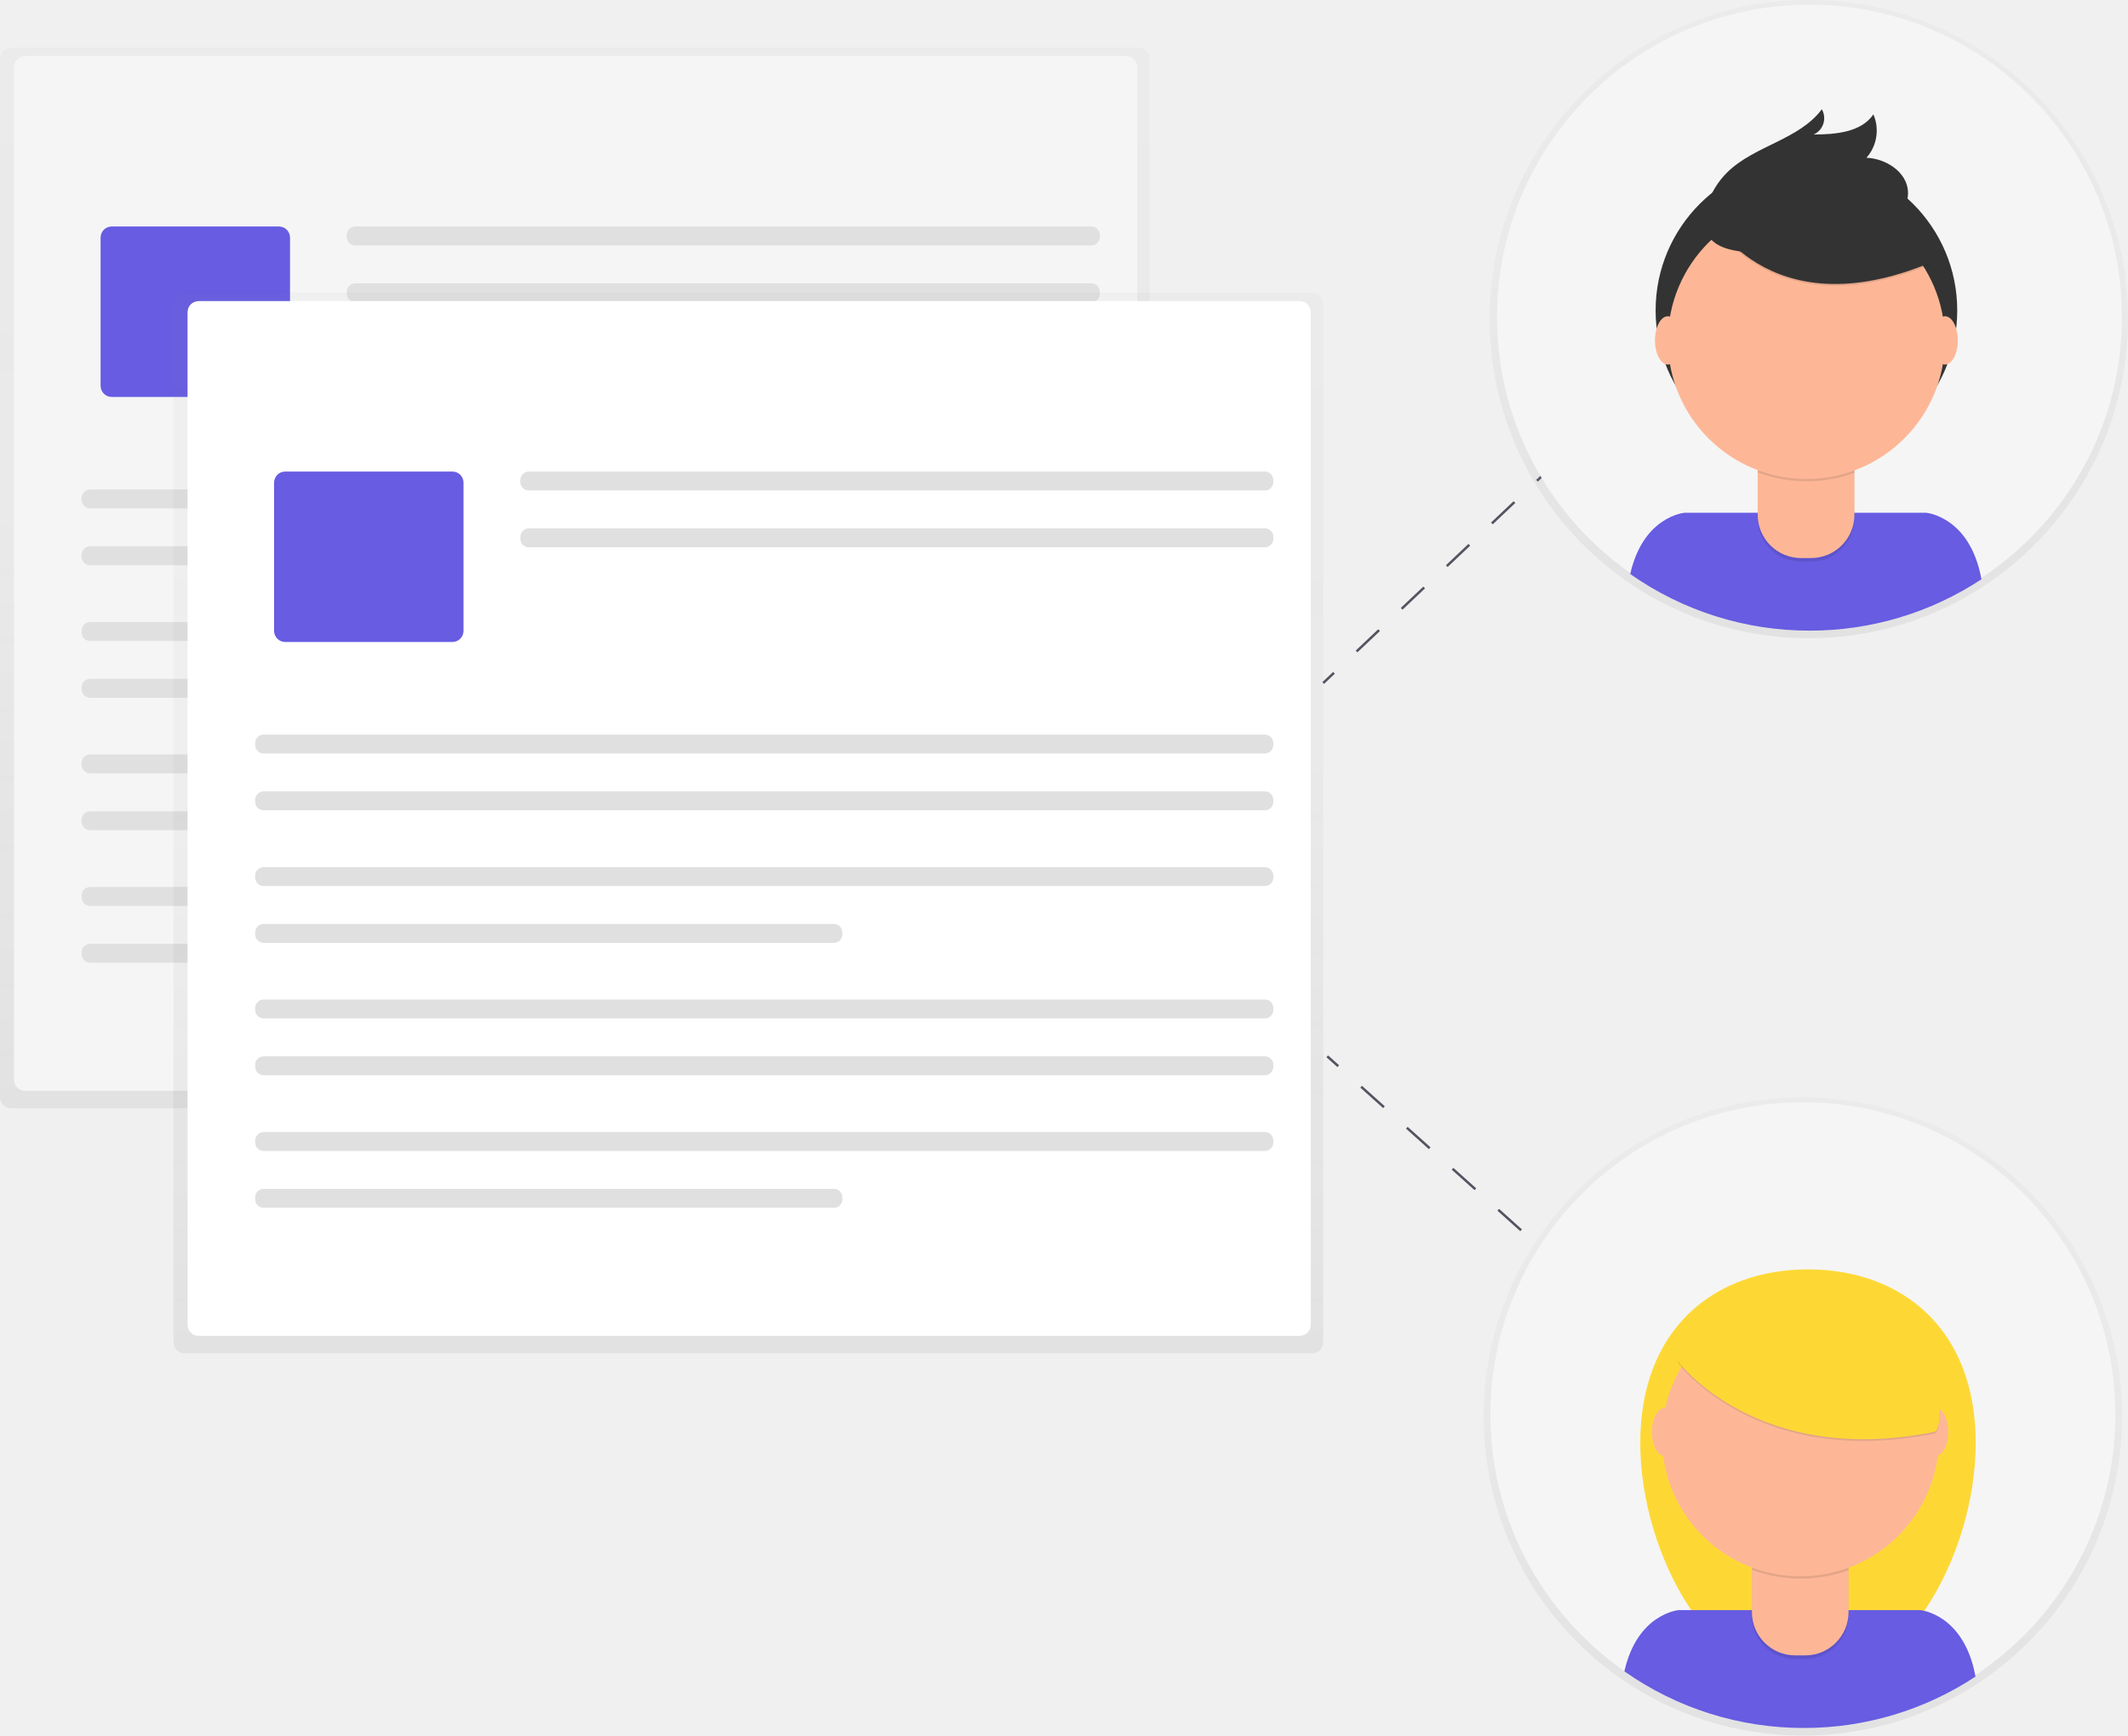
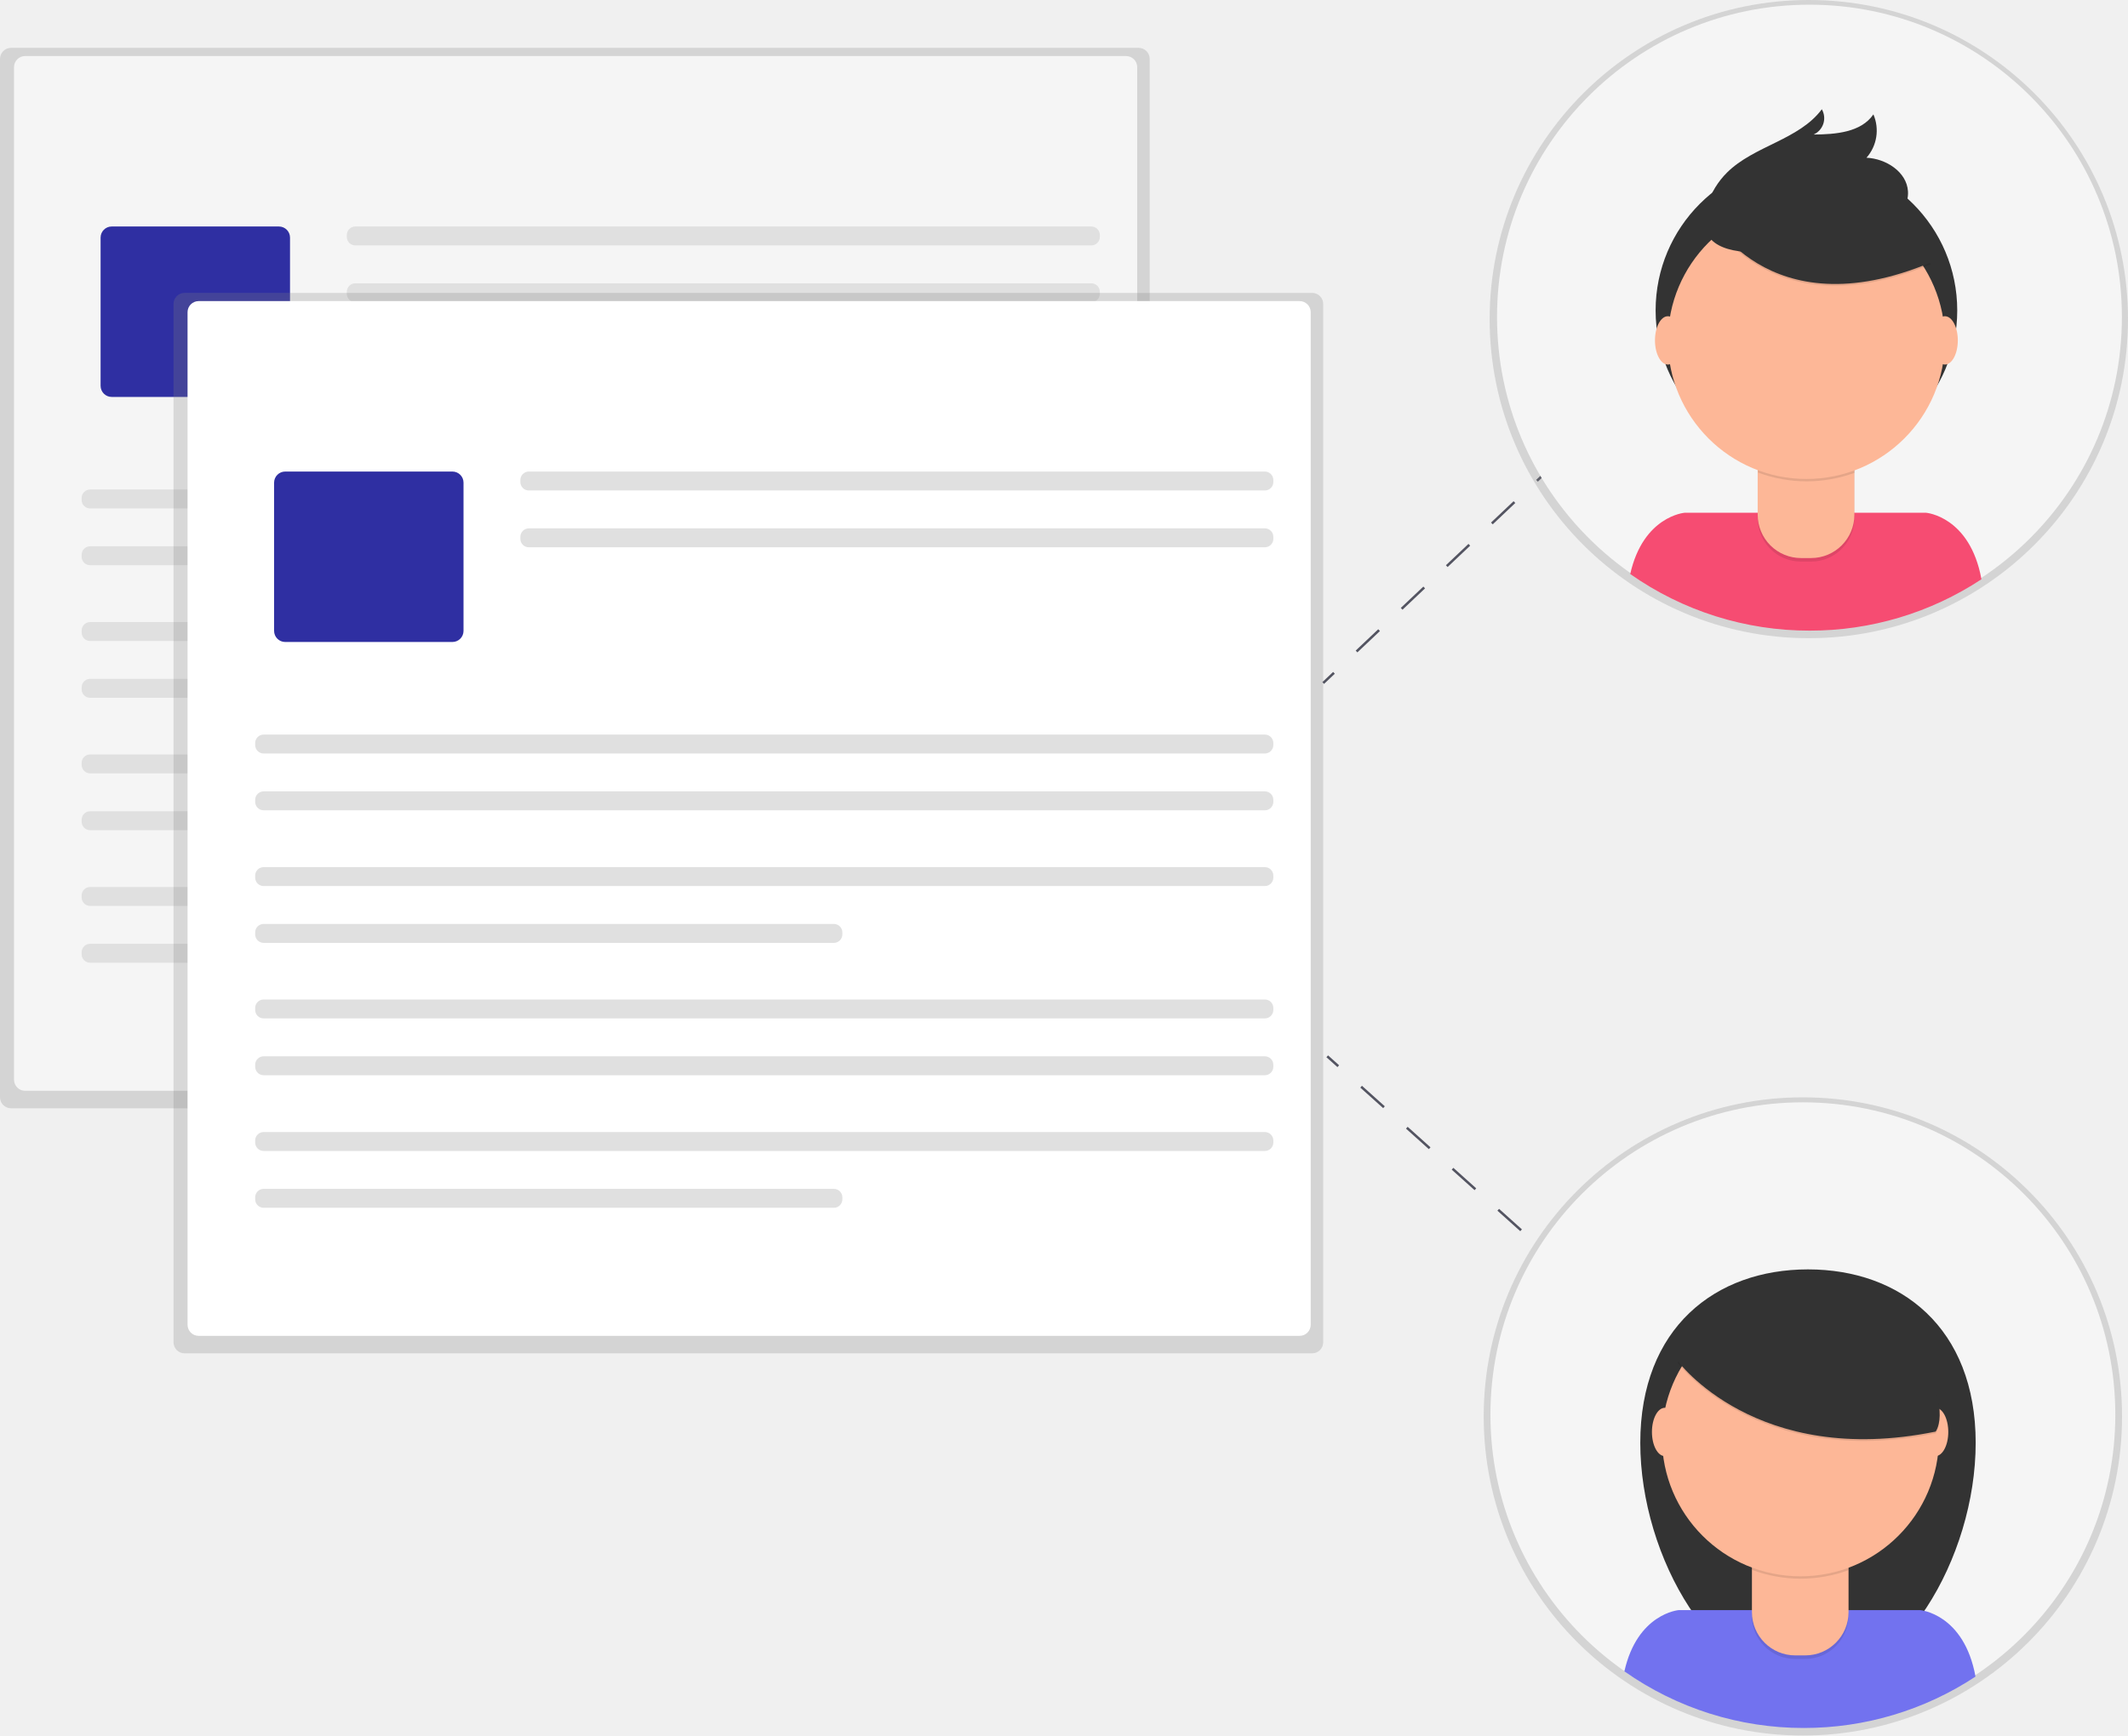
- <svg xmlns="http://www.w3.org/2000/svg" xmlns:xlink="http://www.w3.org/1999/xlink" id="f196eae1-e898-45a8-a656-bd14eee244bb" data-name="Layer 1" width="862" height="703.19" viewBox="0 0 862 703.19">
+ <svg xmlns="http://www.w3.org/2000/svg" xmlns:ns1="http://vectornator.io" height="100%" style="fill-rule:nonzero;clip-rule:evenodd;stroke-linecap:round;stroke-linejoin:round;" xml:space="preserve" width="100%" version="1.1" viewBox="0 0 862 703.19">
  <defs>
-     <linearGradient id="6ecfc04c-7de9-42bf-8023-074f3c1ddce3" x1="232.86" y1="449.06" x2="232.86" y2="19.38" gradientUnits="userSpaceOnUse">
-       <stop offset="0" stop-color="gray" stop-opacity="0.25" />
-       <stop offset="0.54" stop-color="gray" stop-opacity="0.12" />
-       <stop offset="1" stop-color="gray" stop-opacity="0.1" />
+     <linearGradient y1="449.06" id="LinearGradient" x1="232.86" y2="19.38" x2="232.86" gradientUnits="userSpaceOnUse" gradientTransform="matrix(1 0 0 1 0 0)">
+       <stop stop-color="#808080" offset="0" />
+       <stop stop-color="#808080" offset="0.54" />
+       <stop stop-color="#808080" offset="1" />
    </linearGradient>
-     <linearGradient id="bdc54af5-8b94-492b-98e0-5080dd377cdf" x1="303.14" y1="548.35" x2="303.14" y2="118.67" xlink:href="#6ecfc04c-7de9-42bf-8023-074f3c1ddce3" />
-     <linearGradient id="8b482bc2-deb5-441e-9998-0daf288500a0" x1="730.3" y1="703.19" x2="730.3" y2="444.62" xlink:href="#6ecfc04c-7de9-42bf-8023-074f3c1ddce3" />
-     <linearGradient id="bb70749d-344b-49ee-9b57-98dd20ed6f29" x1="732.71" y1="258.57" x2="732.71" y2="0" xlink:href="#6ecfc04c-7de9-42bf-8023-074f3c1ddce3" />
+     <linearGradient y1="548.35" id="LinearGradient_2" x1="303.14" y2="118.67" x2="303.14" gradientUnits="userSpaceOnUse" gradientTransform="matrix(1 0 0 1 0 0)">
+       <stop stop-color="#808080" offset="0" />
+       <stop stop-color="#808080" offset="0.54" />
+       <stop stop-color="#808080" offset="1" />
+     </linearGradient>
+     <linearGradient y1="703.19" id="LinearGradient_3" x1="730.3" y2="444.62" x2="730.3" gradientUnits="userSpaceOnUse" gradientTransform="matrix(1 0 0 1 0 0)">
+       <stop stop-color="#808080" offset="0" />
+       <stop stop-color="#808080" offset="0.54" />
+       <stop stop-color="#808080" offset="1" />
+     </linearGradient>
+     <linearGradient y1="258.57" id="LinearGradient_4" x1="732.71" y2="0" x2="732.71" gradientUnits="userSpaceOnUse" gradientTransform="matrix(1 0 0 1 0 0)">
+       <stop stop-color="#808080" offset="0" />
+       <stop stop-color="#808080" offset="0.54" />
+       <stop stop-color="#808080" offset="1" />
+     </linearGradient>
  </defs>
-   <g opacity="0.5">
-     <rect y="19.38" width="465.71" height="429.68" rx="4.5" ry="4.5" fill="url(#6ecfc04c-7de9-42bf-8023-074f3c1ddce3)" />
+   <g id="Untitled" ns1:layerName="Untitled">
+     <path d="M4.5+19.38L461.21+19.38C463.695+19.38+465.71+21.395+465.71+23.88L465.71+444.56C465.71+447.045+463.695+449.06+461.21+449.06L4.5+449.06C2.015+449.06+4.00413e-07+447.045+2.51457e-08+444.56L2.51457e-08+23.88C-4.90341e-07+21.395+2.015+19.38+4.5+19.38Z" opacity="0.25" fill="url(#LinearGradient)" />
+     <path d="M10.18+22.71L456.15+22.71C458.635+22.71+460.65+24.725+460.65+27.21L460.65+437.47C460.65+439.955+458.635+441.97+456.15+441.97L10.18+441.97C7.695+441.97+5.68+439.955+5.68+437.47L5.68+27.21C5.68+24.725+7.695+22.71+10.18+22.71Z" opacity="1" fill="#f5f5f5" />
+     <path d="M45.25+91.77L112.98+91.77C115.465+91.77+117.48+93.785+117.48+96.27L117.48+156.33C117.48+158.815+115.465+160.83+112.98+160.83L45.25+160.83C42.765+160.83+40.75+158.815+40.75+156.33L40.75+96.27C40.75+93.785+42.765+91.77+45.25+91.77Z" opacity="1" fill="#2f2fa2" />
+     <path d="M143.93+91.77L442.07+91.77C443.97+91.77+445.51+93.31+445.51+95.21L445.51+96C445.51+97.9+443.97+99.44+442.07+99.44L143.93+99.44C142.03+99.44+140.49+97.9+140.49+96L140.49+95.21C140.49+93.31+142.03+91.77+143.93+91.77Z" opacity="1" fill="#e0e0e0" />
+     <path d="M143.93+114.79L442.07+114.79C443.97+114.79+445.51+116.33+445.51+118.23L445.51+119.02C445.51+120.92+443.97+122.46+442.07+122.46L143.93+122.46C142.03+122.46+140.49+120.92+140.49+119.02L140.49+118.23C140.49+116.33+142.03+114.79+143.93+114.79Z" opacity="1" fill="#e0e0e0" />
+     <path d="M36.51+198.34L442.07+198.34C443.97+198.34+445.51+199.88+445.51+201.78L445.51+202.57C445.51+204.47+443.97+206.01+442.07+206.01L36.51+206.01C34.61+206.01+33.07+204.47+33.07+202.57L33.07+201.78C33.07+199.88+34.61+198.34+36.51+198.34Z" opacity="1" fill="#e0e0e0" />
+     <path d="M36.51+221.35L442.07+221.35C443.97+221.35+445.51+222.89+445.51+224.79L445.51+225.58C445.51+227.48+443.97+229.02+442.07+229.02L36.51+229.02C34.61+229.02+33.07+227.48+33.07+225.58L33.07+224.79C33.07+222.89+34.61+221.35+36.51+221.35Z" opacity="1" fill="#e0e0e0" />
+     <path d="M36.51+252.05L442.07+252.05C443.97+252.05+445.51+253.59+445.51+255.49L445.51+256.28C445.51+258.18+443.97+259.72+442.07+259.72L36.51+259.72C34.61+259.72+33.07+258.18+33.07+256.28L33.07+255.49C33.07+253.59+34.61+252.05+36.51+252.05Z" opacity="1" fill="#e0e0e0" />
+     <path d="M36.51+275.06L267.49+275.06C269.39+275.06+270.93+276.6+270.93+278.5L270.93+279.29C270.93+281.19+269.39+282.73+267.49+282.73L36.51+282.73C34.61+282.73+33.07+281.19+33.07+279.29L33.07+278.5C33.07+276.6+34.61+275.06+36.51+275.06Z" opacity="1" fill="#e0e0e0" />
+     <path d="M36.51+305.68L442.07+305.68C443.97+305.68+445.51+307.22+445.51+309.12L445.51+309.91C445.51+311.81+443.97+313.35+442.07+313.35L36.51+313.35C34.61+313.35+33.07+311.81+33.07+309.91L33.07+309.12C33.07+307.22+34.61+305.68+36.51+305.68Z" opacity="1" fill="#e0e0e0" />
+     <path d="M36.51+328.7L442.07+328.7C443.97+328.7+445.51+330.24+445.51+332.14L445.51+332.93C445.51+334.83+443.97+336.37+442.07+336.37L36.51+336.37C34.61+336.37+33.07+334.83+33.07+332.93L33.07+332.14C33.07+330.24+34.61+328.7+36.51+328.7Z" opacity="1" fill="#e0e0e0" />
+     <path d="M36.51+359.39L442.07+359.39C443.97+359.39+445.51+360.93+445.51+362.83L445.51+363.62C445.51+365.52+443.97+367.06+442.07+367.06L36.51+367.06C34.61+367.06+33.07+365.52+33.07+363.62L33.07+362.83C33.07+360.93+34.61+359.39+36.51+359.39Z" opacity="1" fill="#e0e0e0" />
+     <path d="M36.51+382.41L267.49+382.41C269.39+382.41+270.93+383.95+270.93+385.85L270.93+386.64C270.93+388.54+269.39+390.08+267.49+390.08L36.51+390.08C34.61+390.08+33.07+388.54+33.07+386.64L33.07+385.85C33.07+383.95+34.61+382.41+36.51+382.41Z" opacity="1" fill="#e0e0e0" />
+     <path d="M74.79+118.67L531.5+118.67C533.985+118.67+536+120.685+536+123.17L536+543.85C536+546.335+533.985+548.35+531.5+548.35L74.79+548.35C72.305+548.35+70.29+546.335+70.29+543.85L70.29+123.17C70.29+120.685+72.305+118.67+74.79+118.67Z" opacity="0.25" fill="url(#LinearGradient_2)" />
+     <path d="M80.47+122L526.44+122C528.925+122+530.94+124.015+530.94+126.5L530.94+536.76C530.94+539.245+528.925+541.26+526.44+541.26L80.47+541.26C77.985+541.26+75.97+539.245+75.97+536.76L75.97+126.5C75.97+124.015+77.985+122+80.47+122Z" opacity="1" fill="#ffffff" />
+     <path d="M115.53+191.06L183.26+191.06C185.745+191.06+187.76+193.075+187.76+195.56L187.76+255.62C187.76+258.105+185.745+260.12+183.26+260.12L115.53+260.12C113.045+260.12+111.03+258.105+111.03+255.62L111.03+195.56C111.03+193.075+113.045+191.06+115.53+191.06Z" opacity="1" fill="#2f2fa2" />
+     <path d="M214.22+191.06L512.36+191.06C514.26+191.06+515.8+192.6+515.8+194.5L515.8+195.29C515.8+197.19+514.26+198.73+512.36+198.73L214.22+198.73C212.32+198.73+210.78+197.19+210.78+195.29L210.78+194.5C210.78+192.6+212.32+191.06+214.22+191.06Z" opacity="1" fill="#e0e0e0" />
+     <path d="M214.22+214.08L512.36+214.08C514.26+214.08+515.8+215.62+515.8+217.52L515.8+218.31C515.8+220.21+514.26+221.75+512.36+221.75L214.22+221.75C212.32+221.75+210.78+220.21+210.78+218.31L210.78+217.52C210.78+215.62+212.32+214.08+214.22+214.08Z" opacity="1" fill="#e0e0e0" />
+     <path d="M106.8+297.63L512.36+297.63C514.26+297.63+515.8+299.17+515.8+301.07L515.8+301.86C515.8+303.76+514.26+305.3+512.36+305.3L106.8+305.3C104.9+305.3+103.36+303.76+103.36+301.86L103.36+301.07C103.36+299.17+104.9+297.63+106.8+297.63Z" opacity="1" fill="#e0e0e0" />
+     <path d="M106.8+320.65L512.36+320.65C514.26+320.65+515.8+322.19+515.8+324.09L515.8+324.88C515.8+326.78+514.26+328.32+512.36+328.32L106.8+328.32C104.9+328.32+103.36+326.78+103.36+324.88L103.36+324.09C103.36+322.19+104.9+320.65+106.8+320.65Z" opacity="1" fill="#e0e0e0" />
+     <path d="M106.8+351.34L512.36+351.34C514.26+351.34+515.8+352.88+515.8+354.78L515.8+355.57C515.8+357.47+514.26+359.01+512.36+359.01L106.8+359.01C104.9+359.01+103.36+357.47+103.36+355.57L103.36+354.78C103.36+352.88+104.9+351.34+106.8+351.34Z" opacity="1" fill="#e0e0e0" />
+     <path d="M106.8+374.36L337.78+374.36C339.68+374.36+341.22+375.9+341.22+377.8L341.22+378.59C341.22+380.49+339.68+382.03+337.78+382.03L106.8+382.03C104.9+382.03+103.36+380.49+103.36+378.59L103.36+377.8C103.36+375.9+104.9+374.36+106.8+374.36Z" opacity="1" fill="#e0e0e0" />
+     <path d="M106.8+404.97L512.36+404.97C514.26+404.97+515.8+406.51+515.8+408.41L515.8+409.2C515.8+411.1+514.26+412.64+512.36+412.64L106.8+412.64C104.9+412.64+103.36+411.1+103.36+409.2L103.36+408.41C103.36+406.51+104.9+404.97+106.8+404.97Z" opacity="1" fill="#e0e0e0" />
+     <path d="M106.8+427.99L512.36+427.99C514.26+427.99+515.8+429.53+515.8+431.43L515.8+432.22C515.8+434.12+514.26+435.66+512.36+435.66L106.8+435.66C104.9+435.66+103.36+434.12+103.36+432.22L103.36+431.43C103.36+429.53+104.9+427.99+106.8+427.99Z" opacity="1" fill="#e0e0e0" />
+     <path d="M106.8+458.68L512.36+458.68C514.26+458.68+515.8+460.22+515.8+462.12L515.8+462.91C515.8+464.81+514.26+466.35+512.36+466.35L106.8+466.35C104.9+466.35+103.36+464.81+103.36+462.91L103.36+462.12C103.36+460.22+104.9+458.68+106.8+458.68Z" opacity="1" fill="#e0e0e0" />
+     <path d="M106.8+481.7L337.78+481.7C339.68+481.7+341.22+483.24+341.22+485.14L341.22+485.93C341.22+487.83+339.68+489.37+337.78+489.37L106.8+489.37C104.9+489.37+103.36+487.83+103.36+485.93L103.36+485.14C103.36+483.24+104.9+481.7+106.8+481.7Z" opacity="1" fill="#e0e0e0" />
+     <path stroke="#535461" stroke-width="1" d="M536+276.74L540.36+272.62" fill="none" stroke-linecap="butt" opacity="1" stroke-linejoin="miter" />
+     <path stroke="#535461" stroke-width="1" d="M549.5+263.97L709.45+112.61" fill="none" stroke-linecap="butt" opacity="1" stroke-linejoin="miter" stroke-dasharray="12.58,12.58" />
+     <path stroke="#535461" stroke-width="1" d="M714.02+108.28L718.37+104.16" fill="none" stroke-linecap="butt" opacity="1" stroke-linejoin="miter" />
+     <path stroke="#535461" stroke-width="1" d="M537.63+427.99L542.1+432" fill="none" stroke-linecap="butt" opacity="1" stroke-linejoin="miter" />
+     <path stroke="#535461" stroke-width="1" d="M551.36+440.31L713.39+585.77" fill="none" stroke-linecap="butt" opacity="1" stroke-linejoin="miter" stroke-dasharray="12.44,12.44" />
+     <path stroke="#535461" stroke-width="1" d="M718.02+589.93L722.48+593.93" fill="none" stroke-linecap="butt" opacity="1" stroke-linejoin="miter" />
+     <path d="M601.01+573.91C601.01+502.505+658.895+444.62+730.3+444.62C801.705+444.62+859.59+502.505+859.59+573.91C859.59+645.315+801.705+703.2+730.3+703.2C658.895+703.2+601.01+645.315+601.01+573.91Z" opacity="0.25" fill="url(#LinearGradient_3)" />
+     <path d="M603.74+573.2C603.74+503.303+660.403+446.64+730.3+446.64C800.197+446.64+856.86+503.303+856.86+573.2C856.86+643.097+800.197+699.76+730.3+699.76C660.403+699.76+603.74+643.097+603.74+573.2Z" opacity="1" fill="#f5f5f5" />
+     <path d="M800.3+584.6C800.3+631.21+769.88+683.1+732.37+683.1C694.86+683.1+664.44+631.2+664.44+584.6C664.44+538+694.86+514.33+732.37+514.33C769.88+514.33+800.3+537.98+800.3+584.6Z" opacity="1" fill="#333333" />
+     <path d="M730.66+700.14C755.391+700.178+779.586+692.937+800.23+679.32C795.57+653.83+777.82+652.38+777.82+652.38L680+652.38C680+652.38+663.25+653.76+658+677.2C679.272+692.162+704.653+700.175+730.66+700.14Z" opacity="1" fill="#7272ef" />
+     <path d="M709.61+621.29L748.75+621.29L748.75+621.29L748.75+654.63C748.75+664.317+740.897+672.17+731.21+672.17L727.15+672.17C717.463+672.17+709.61+664.317+709.61+654.63L709.61+621.29L709.61+621.29Z" opacity="0.1" fill="#000000" />
+     <path d="M713+619.84L745.45+619.84C747.3+619.84+748.8+621.34+748.8+623.19L748.8+653.19C748.8+662.877+740.947+670.73+731.26+670.73L727.2+670.73C717.513+670.73+709.66+662.877+709.66+653.19L709.66+623.19C709.66+621.344+711.154+619.846+713+619.84Z" opacity="1" fill="#fdb797" />
+     <path d="M709.68+636.08C722.294+640.794+736.18+640.833+748.82+636.19L748.82+631.38L709.68+631.38L709.68+636.08Z" opacity="0.1" fill="#000000" />
+     <path d="M673.23+582.59C673.23+551.607+698.347+526.49+729.33+526.49C760.313+526.49+785.43+551.607+785.43+582.59C785.43+613.573+760.313+638.69+729.33+638.69C698.347+638.69+673.23+613.573+673.23+582.59Z" opacity="1" fill="#fdb797" />
+     <path d="M669.16+580.2C669.16+574.793+671.497+570.41+674.38+570.41C677.263+570.41+679.6+574.793+679.6+580.2C679.6+585.607+677.263+589.99+674.38+589.99C671.497+589.99+669.16+585.607+669.16+580.2Z" opacity="1" fill="#fdb797" />
+     <path d="M778.76+580.2C778.76+574.793+781.097+570.41+783.98+570.41C786.863+570.41+789.2+574.793+789.2+580.2C789.2+585.607+786.863+589.99+783.98+589.99C781.097+589.99+778.76+585.607+778.76+580.2Z" opacity="1" fill="#fdb797" />
+     <path d="M679.61+552.16C679.61+552.16+711.37+595.6+784.07+580.75C784.07+580.75+792.19+570.87+772.42+540.52C752.65+510.17+697.61+515.11+679.61+552.16Z" opacity="0.1" fill="#000000" />
+     <path d="M679.61+551.46C679.61+551.46+711.37+594.87+784.07+580.05C784.07+580.05+792.19+570.17+772.42+539.82C752.65+509.47+697.61+514.4+679.61+551.46Z" opacity="1" fill="#333333" />
+     <path d="M603.42+129.29C603.42+57.885+661.305+0+732.71+0C804.115+0+862+57.885+862+129.29C862+200.695+804.115+258.58+732.71+258.58C661.305+258.58+603.42+200.695+603.42+129.29Z" opacity="0.25" fill="url(#LinearGradient_4)" />
+     <path d="M606.41+128.46C606.41+58.563+663.073+1.9+732.97+1.9C802.867+1.9+859.53+58.563+859.53+128.46C859.53+198.357+802.867+255.02+732.97+255.02C663.073+255.02+606.41+198.357+606.41+128.46Z" opacity="1" fill="#f5f5f5" />
+     <path d="M733.07+255.52C757.801+255.558+781.996+248.317+802.64+234.7C797.98+209.21+780.23+207.76+780.23+207.76L682.37+207.76C682.37+207.76+665.62+209.14+660.37+232.58C681.653+247.55+707.049+255.564+733.07+255.52Z" opacity="1" fill="#f64c72" />
+     <path d="M670.65+125.79C670.65+92.051+698.001+64.7+731.74+64.7C765.479+64.7+792.83+92.051+792.83+125.79C792.83+159.529+765.479+186.88+731.74+186.88C698.001+186.88+670.65+159.529+670.65+125.79Z" opacity="1" fill="#333333" />
+     <path d="M712+176.67L751.14+176.67L751.14+176.67L751.14+210C751.14+219.687+743.287+227.54+733.6+227.54L729.54+227.54C719.853+227.54+712+219.687+712+210L712+176.67C712+176.67+712+176.67+712+176.67Z" opacity="0.1" fill="#000000" />
+     <path d="M715.37+175.22L747.82+175.22C749.67+175.22+751.17+176.72+751.17+178.57L751.17+208.57C751.17+218.257+743.317+226.11+733.63+226.11L729.57+226.11C724.913+226.118+720.444+224.274+717.148+220.983C713.852+217.693+712+213.227+712+208.57L712+178.57C712+177.678+712.356+176.823+712.988+176.194C713.621+175.565+714.478+175.215+715.37+175.22Z" opacity="1" fill="#fdb797" />
+     <path d="M712.1+191.46C724.714+196.174+738.6+196.213+751.24+191.57L751.24+186.76L712.1+186.76L712.1+191.46Z" opacity="0.1" fill="#000000" />
+     <path d="M675.64+137.97C675.64+106.987+700.757+81.87+731.74+81.87C762.723+81.87+787.84+106.987+787.84+137.97C787.84+168.953+762.723+194.07+731.74+194.07C700.757+194.07+675.64+168.953+675.64+137.97Z" opacity="1" fill="#fdb797" />
+     <path d="M691.78+86.94C691.78+86.94+715.42+134.94+782.12+107.06L766.59+82.71L739.06+72.83L691.78+86.94Z" opacity="0.1" fill="#000000" />
+     <path d="M691.78+86.24C691.78+86.24+715.42+134.24+782.12+106.36L766.59+82L739.06+72.12L691.78+86.24Z" opacity="1" fill="#333333" />
+     <path d="M691.57+82.99C693.154+78.056+695.897+73.575+699.57+69.92C710.57+59.01+728.7+56.71+737.98+44.27C739.001+46.049+739.222+48.178+738.587+50.129C737.953+52.08+736.523+53.672+734.65+54.51C743.53+54.45+753.84+53.67+758.87+46.35C761.407+52.253+760.317+59.089+756.07+63.91C763.95+64.27+772.36+69.62+772.87+77.49C773.21+82.73+769.92+87.7+765.61+90.71C761.3+93.72+756.09+95.1+750.95+96.23C736+99.54+681.79+113.39+691.57+82.99Z" opacity="1" fill="#333333" />
+     <path d="M670.39+137.92C670.39+132.513+672.727+128.13+675.61+128.13C678.493+128.13+680.83+132.513+680.83+137.92C680.83+143.327+678.493+147.71+675.61+147.71C672.727+147.71+670.39+143.327+670.39+137.92Z" opacity="1" fill="#fdb797" />
+     <path d="M782.62+137.92C782.62+132.513+784.957+128.13+787.84+128.13C790.723+128.13+793.06+132.513+793.06+137.92C793.06+143.327+790.723+147.71+787.84+147.71C784.957+147.71+782.62+143.327+782.62+137.92Z" opacity="1" fill="#fdb797" />
  </g>
-   <rect x="5.68" y="22.71" width="454.97" height="419.26" rx="4.5" ry="4.5" fill="#f5f5f5" />
-   <rect x="40.75" y="91.77" width="76.73" height="69.06" rx="4.5" ry="4.5" fill="#675ce2" />
-   <rect x="140.49" y="91.77" width="305.02" height="7.67" rx="3.44" ry="3.44" fill="#e0e0e0" />
-   <rect x="140.49" y="114.79" width="305.02" height="7.67" rx="3.44" ry="3.44" fill="#e0e0e0" />
-   <rect x="33.07" y="198.34" width="412.44" height="7.67" rx="3.44" ry="3.44" fill="#e0e0e0" />
-   <rect x="33.07" y="221.35" width="412.44" height="7.67" rx="3.44" ry="3.44" fill="#e0e0e0" />
-   <rect x="33.07" y="252.05" width="412.44" height="7.67" rx="3.44" ry="3.44" fill="#e0e0e0" />
-   <rect x="33.07" y="275.06" width="237.86" height="7.67" rx="3.44" ry="3.44" fill="#e0e0e0" />
-   <rect x="33.07" y="305.68" width="412.44" height="7.67" rx="3.44" ry="3.44" fill="#e0e0e0" />
-   <rect x="33.07" y="328.7" width="412.44" height="7.67" rx="3.44" ry="3.44" fill="#e0e0e0" />
-   <rect x="33.07" y="359.39" width="412.44" height="7.67" rx="3.44" ry="3.44" fill="#e0e0e0" />
-   <rect x="33.07" y="382.41" width="237.86" height="7.67" rx="3.44" ry="3.44" fill="#e0e0e0" />
-   <g opacity="0.5">
-     <rect x="70.29" y="118.67" width="465.71" height="429.68" rx="4.5" ry="4.5" fill="url(#bdc54af5-8b94-492b-98e0-5080dd377cdf)" />
-   </g>
-   <rect x="75.97" y="122" width="454.97" height="419.26" rx="4.5" ry="4.5" fill="#fff" />
-   <rect x="111.03" y="191.06" width="76.73" height="69.06" rx="4.5" ry="4.5" fill="#675ce2" />
-   <rect x="210.78" y="191.06" width="305.02" height="7.67" rx="3.44" ry="3.44" fill="#e0e0e0" />
-   <rect x="210.78" y="214.08" width="305.02" height="7.67" rx="3.44" ry="3.44" fill="#e0e0e0" />
-   <rect x="103.36" y="297.63" width="412.44" height="7.67" rx="3.44" ry="3.44" fill="#e0e0e0" />
-   <rect x="103.36" y="320.65" width="412.44" height="7.67" rx="3.44" ry="3.44" fill="#e0e0e0" />
-   <rect x="103.36" y="351.34" width="412.44" height="7.67" rx="3.44" ry="3.44" fill="#e0e0e0" />
-   <rect x="103.36" y="374.36" width="237.86" height="7.67" rx="3.44" ry="3.44" fill="#e0e0e0" />
-   <rect x="103.36" y="404.97" width="412.44" height="7.67" rx="3.44" ry="3.44" fill="#e0e0e0" />
-   <rect x="103.36" y="427.99" width="412.44" height="7.67" rx="3.44" ry="3.44" fill="#e0e0e0" />
-   <rect x="103.36" y="458.68" width="412.44" height="7.67" rx="3.44" ry="3.44" fill="#e0e0e0" />
-   <rect x="103.36" y="481.7" width="237.86" height="7.67" rx="3.44" ry="3.44" fill="#e0e0e0" />
-   <line x1="536" y1="276.74" x2="540.36" y2="272.62" fill="none" stroke="#535461" stroke-miterlimit="10" />
-   <line x1="549.5" y1="263.97" x2="709.45" y2="112.61" fill="none" stroke="#535461" stroke-miterlimit="10" stroke-dasharray="12.58 12.58" />
-   <line x1="714.02" y1="108.28" x2="718.37" y2="104.16" fill="none" stroke="#535461" stroke-miterlimit="10" />
-   <line x1="537.63" y1="427.99" x2="542.1" y2="432" fill="none" stroke="#535461" stroke-miterlimit="10" />
-   <line x1="551.36" y1="440.31" x2="713.39" y2="585.77" fill="none" stroke="#535461" stroke-miterlimit="10" stroke-dasharray="12.44 12.44" />
-   <line x1="718.02" y1="589.93" x2="722.48" y2="593.93" fill="none" stroke="#535461" stroke-miterlimit="10" />
-   <g opacity="0.5">
-     <circle cx="730.3" cy="573.91" r="129.29" fill="url(#8b482bc2-deb5-441e-9998-0daf288500a0)" />
-   </g>
-   <circle cx="730.3" cy="573.2" r="126.56" fill="#f5f5f5" />
-   <path d="M969.3,683c0,46.61-30.42,98.5-67.93,98.5s-67.93-51.9-67.93-98.5,30.42-70.27,67.93-70.27S969.3,636.38,969.3,683Z" transform="translate(-169 -98.4)" fill="#fdd835" />
-   <path d="M899.66,798.54a126,126,0,0,0,69.57-20.82c-4.66-25.49-22.41-26.94-22.41-26.94H849s-16.75,1.38-22,24.82A126,126,0,0,0,899.66,798.54Z" transform="translate(-169 -98.4)" fill="#675ce2" />
-   <path d="M709.61,621.29h39.14a0,0,0,0,1,0,0v33.34a17.54,17.54,0,0,1-17.54,17.54h-4.06a17.54,17.54,0,0,1-17.54-17.54V621.29A0,0,0,0,1,709.61,621.29Z" opacity="0.1" />
-   <path d="M713,619.84h32.45a3.35,3.35,0,0,1,3.35,3.35v30a17.54,17.54,0,0,1-17.54,17.54h-4.06a17.54,17.54,0,0,1-17.54-17.54v-30A3.35,3.35,0,0,1,713,619.84Z" fill="#fdb797" />
-   <path d="M878.68,734.48a56.33,56.33,0,0,0,39.14.11v-4.81H878.68Z" transform="translate(-169 -98.4)" opacity="0.1" />
-   <circle cx="729.33" cy="582.59" r="56.1" fill="#fdb797" />
-   <ellipse cx="674.38" cy="580.2" rx="5.22" ry="9.79" fill="#fdb797" />
-   <ellipse cx="783.98" cy="580.2" rx="5.22" ry="9.79" fill="#fdb797" />
-   <path d="M848.61,650.56S880.37,694,953.07,679.15c0,0,8.12-9.88-11.65-40.23S866.61,613.51,848.61,650.56Z" transform="translate(-169 -98.4)" opacity="0.1" />
-   <path d="M848.61,649.86s31.76,43.41,104.46,28.59c0,0,8.12-9.88-11.65-40.23S866.61,612.8,848.61,649.86Z" transform="translate(-169 -98.4)" fill="#fdd835" />
-   <g opacity="0.5">
-     <circle cx="732.71" cy="129.29" r="129.29" fill="url(#bb70749d-344b-49ee-9b57-98dd20ed6f29)" />
-   </g>
-   <circle cx="732.97" cy="128.46" r="126.56" fill="#f5f5f5" />
-   <path d="M902.07,353.92a126,126,0,0,0,69.57-20.82c-4.66-25.49-22.41-26.94-22.41-26.94H851.37s-16.75,1.38-22,24.82A126,126,0,0,0,902.07,353.92Z" transform="translate(-169 -98.4)" fill="#675ce2" />
-   <circle cx="731.74" cy="125.79" r="61.09" fill="#333" />
-   <path d="M712,176.67h39.14a0,0,0,0,1,0,0V210a17.54,17.54,0,0,1-17.54,17.54h-4.06A17.54,17.54,0,0,1,712,210V176.67a0,0,0,0,1,0,0Z" opacity="0.1" />
-   <path d="M715.37,175.22h32.45a3.35,3.35,0,0,1,3.35,3.35v30a17.54,17.54,0,0,1-17.54,17.54h-4.06A17.54,17.54,0,0,1,712,208.57v-30A3.35,3.35,0,0,1,715.37,175.22Z" fill="#fdb797" />
-   <path d="M881.1,289.86a56.33,56.33,0,0,0,39.14.11v-4.81H881.1Z" transform="translate(-169 -98.4)" opacity="0.1" />
-   <circle cx="731.74" cy="137.97" r="56.1" fill="#fdb797" />
-   <path d="M860.78,185.34s23.64,48,90.34,20.12l-15.53-24.35-27.53-9.88Z" transform="translate(-169 -98.4)" opacity="0.1" />
-   <path d="M860.78,184.64s23.64,48,90.34,20.12L935.59,180.4l-27.53-9.88Z" transform="translate(-169 -98.4)" fill="#333" />
-   <path d="M860.57,181.39a32.41,32.41,0,0,1,8-13.07c11-10.91,29.13-13.21,38.41-25.65a7.26,7.26,0,0,1-3.33,10.24c8.88-.06,19.19-.84,24.22-8.16a16.63,16.63,0,0,1-2.8,17.56c7.88.36,16.29,5.71,16.8,13.58.34,5.24-2.95,10.21-7.26,13.22s-9.52,4.39-14.66,5.52C905,197.94,850.79,211.79,860.57,181.39Z" transform="translate(-169 -98.4)" fill="#333" />
-   <ellipse cx="675.61" cy="137.92" rx="5.22" ry="9.79" fill="#fdb797" />
-   <ellipse cx="787.84" cy="137.92" rx="5.22" ry="9.79" fill="#fdb797" />
</svg>
